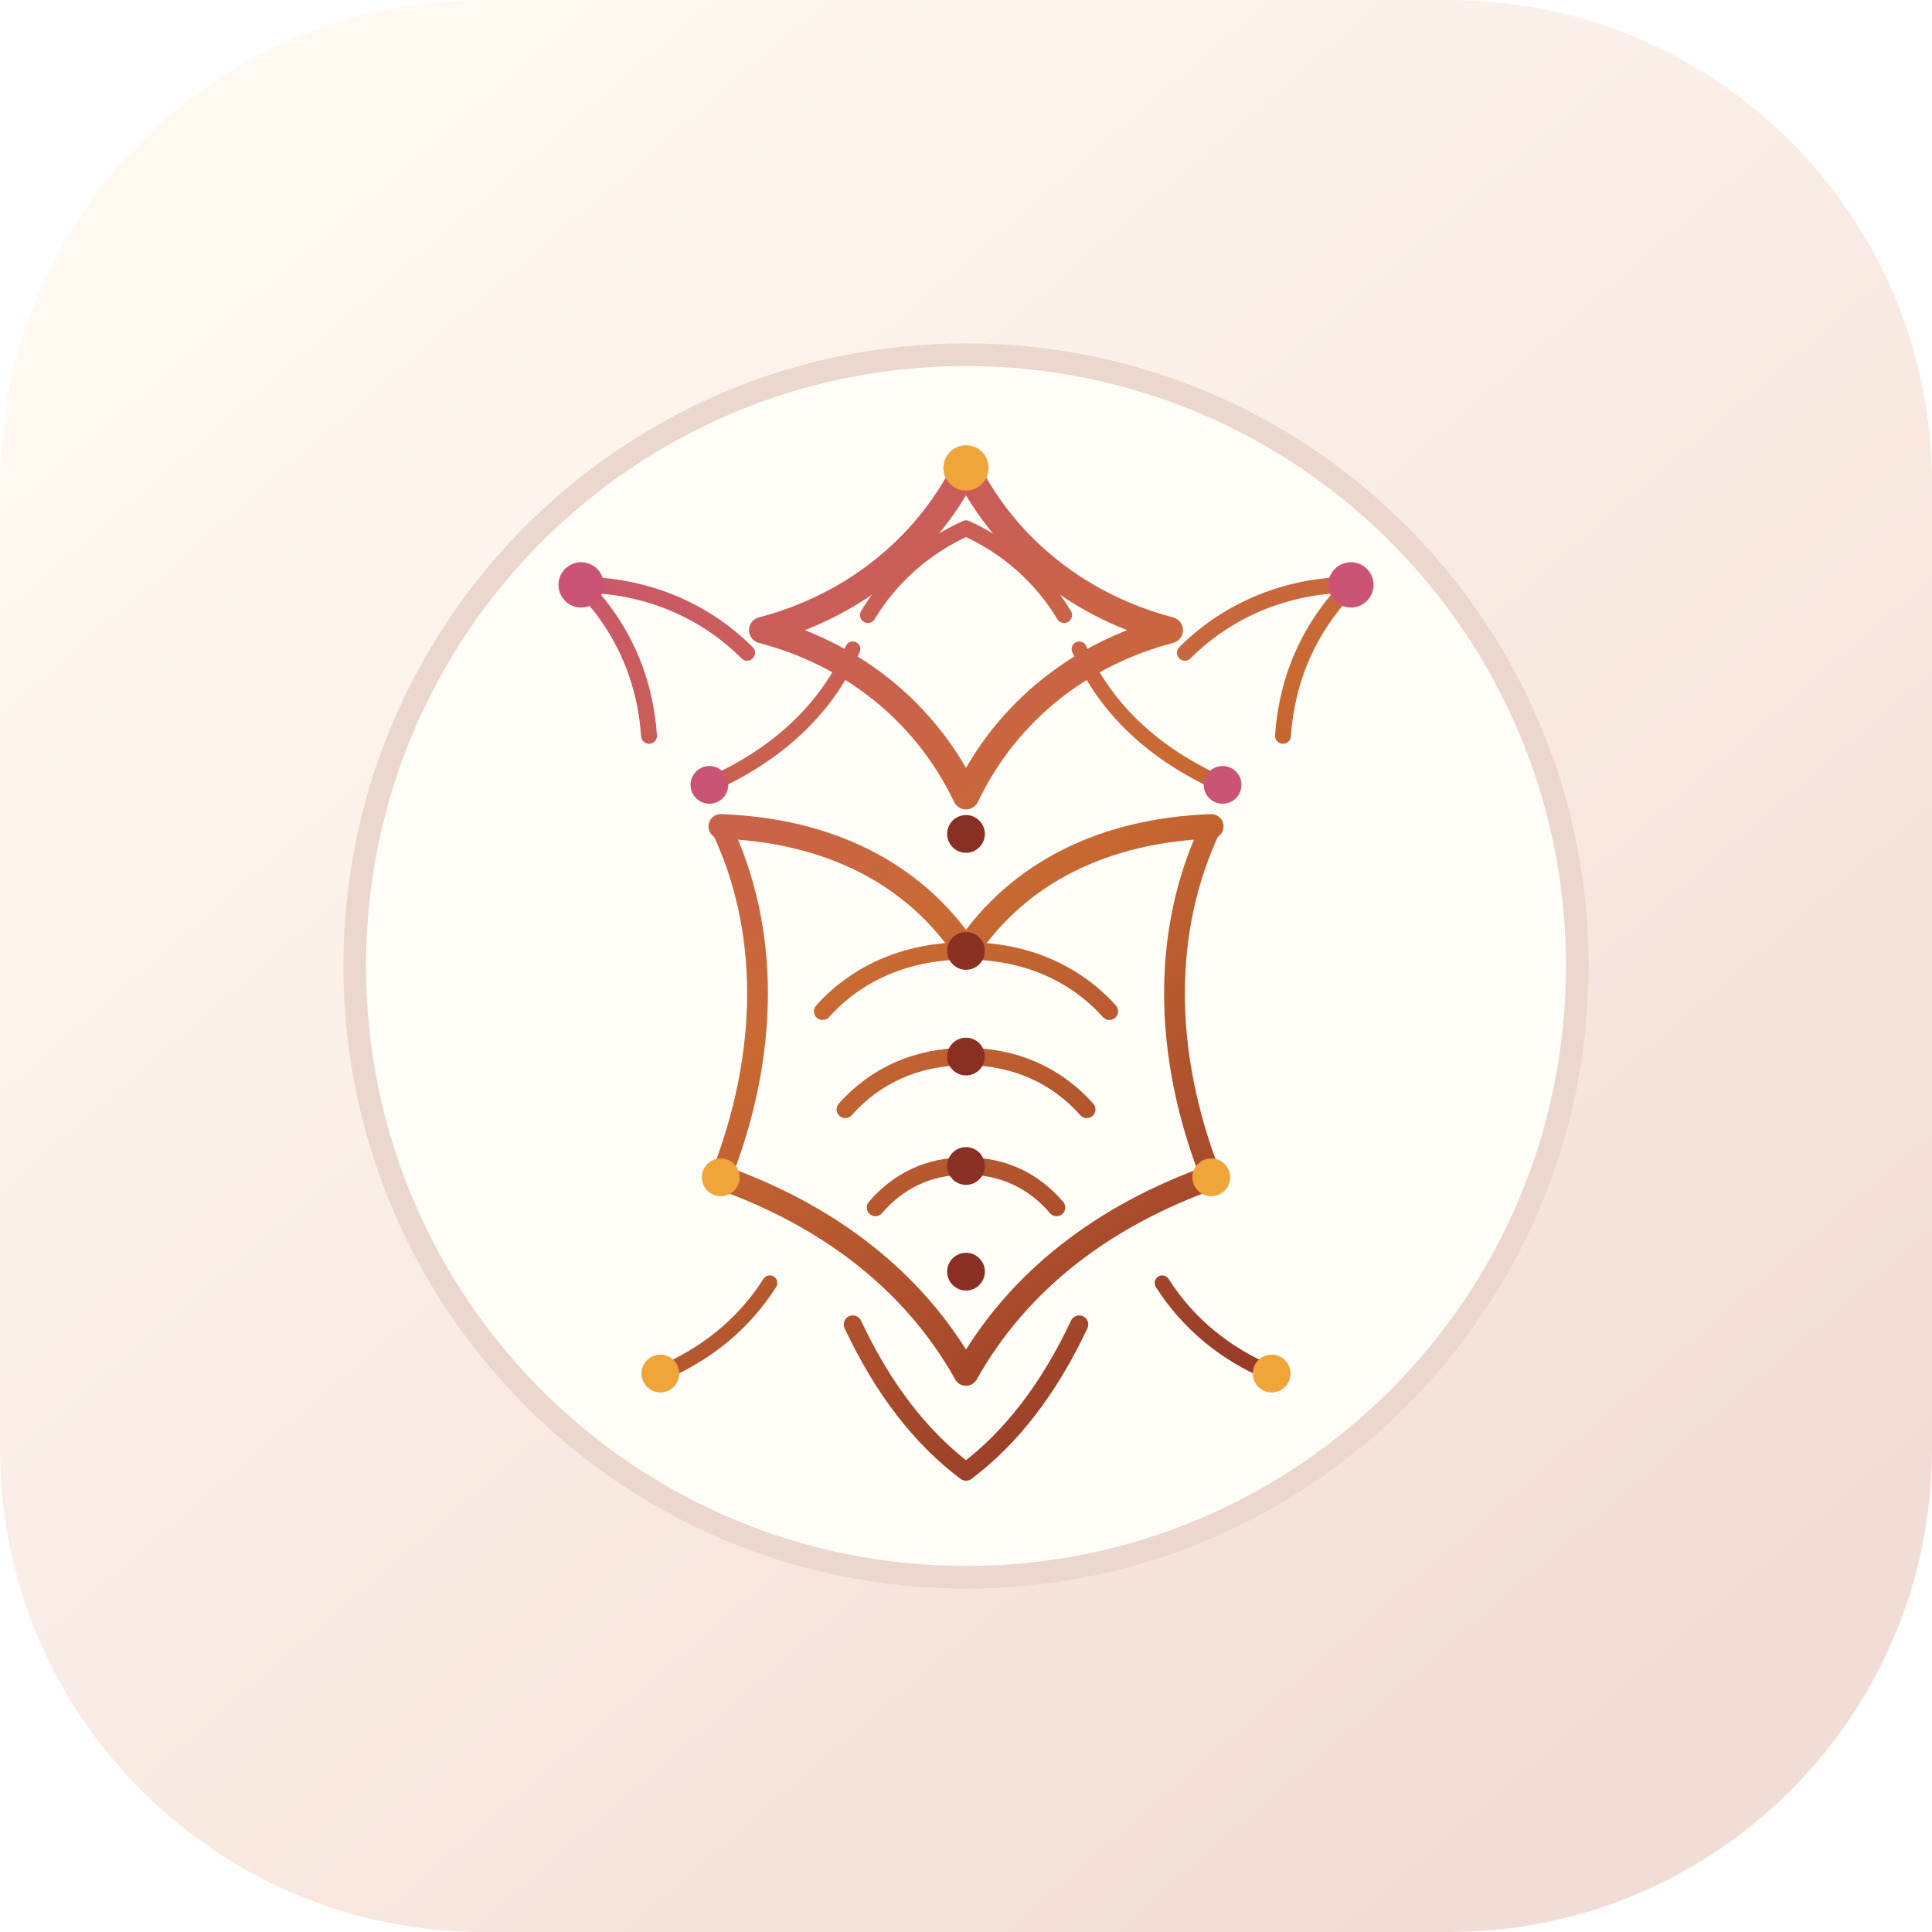
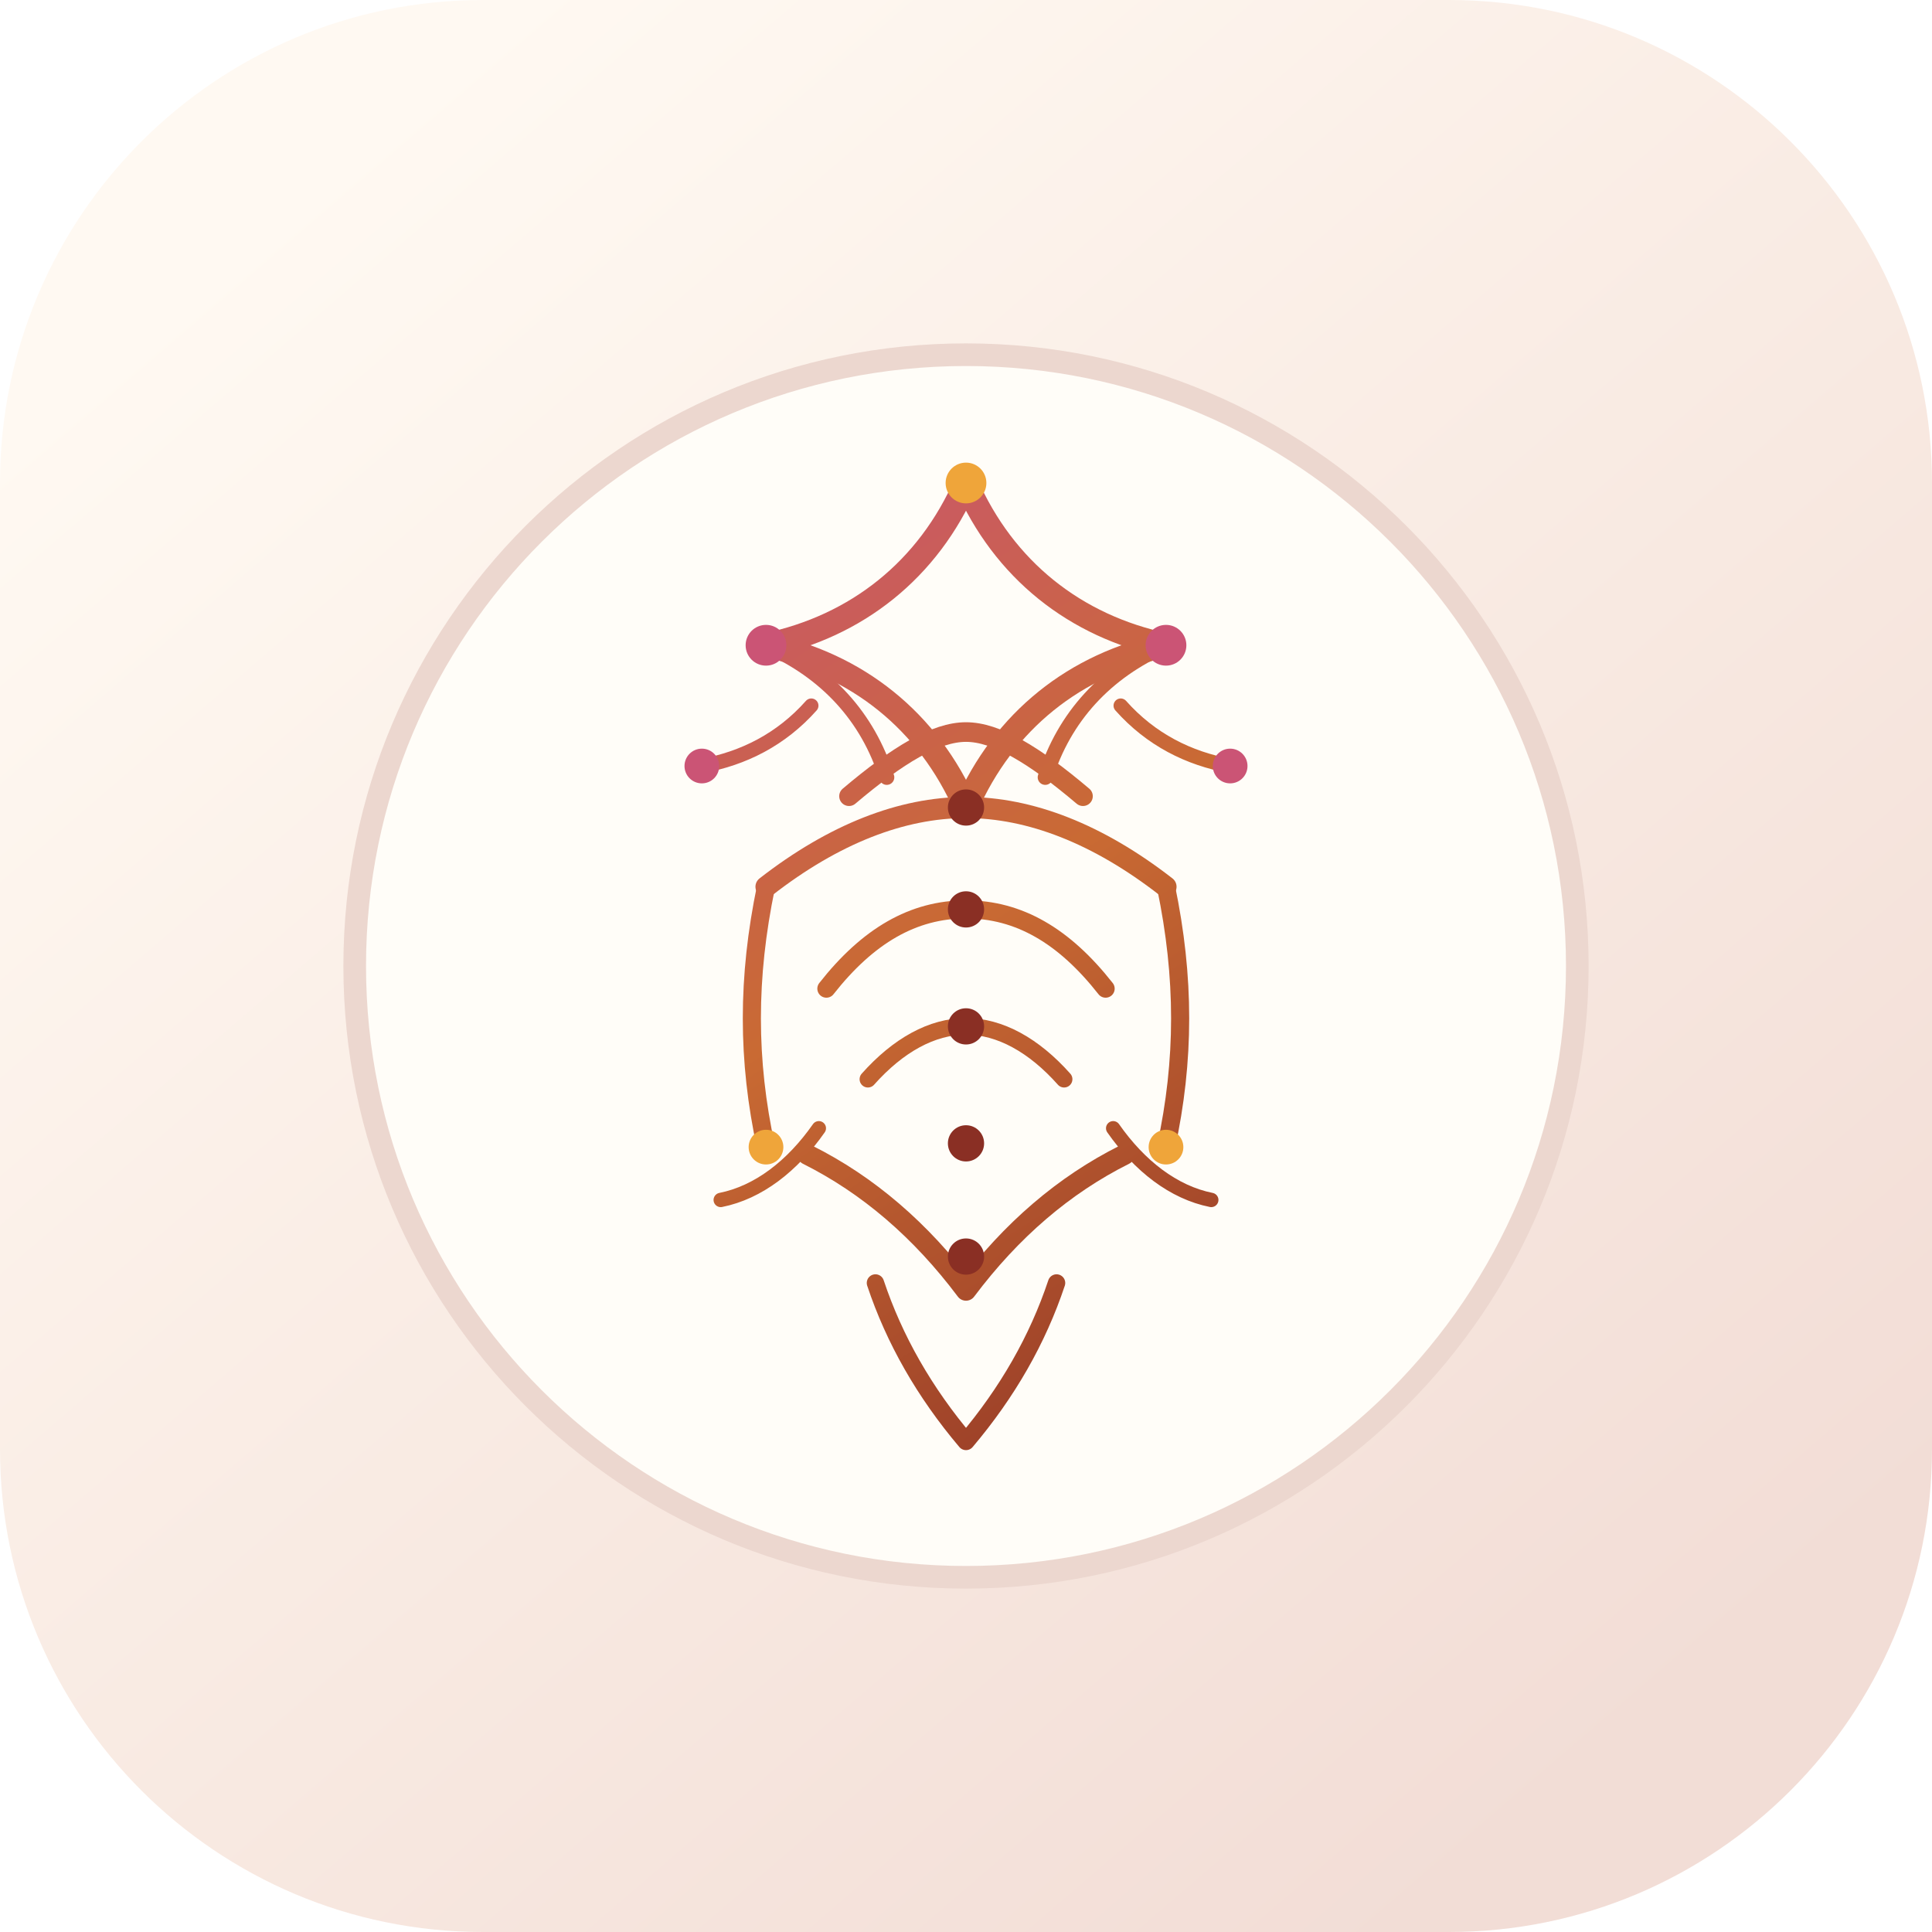
<svg xmlns="http://www.w3.org/2000/svg" width="512" height="512" viewBox="0 0 512 512" fill="none">
  <defs>
-     <linearGradient id="bg" x1="82" y1="54" x2="430" y2="458" gradientUnits="userSpaceOnUse">
+     <linearGradient id="bg" x1="78" y1="50" x2="432" y2="462" gradientUnits="userSpaceOnUse">
      <stop stop-color="#FFF9F2" />
      <stop offset="0.58" stop-color="#F8E9E1" />
      <stop offset="1" stop-color="#F2DDD6" />
    </linearGradient>
-     <linearGradient id="ink" x1="162" y1="118" x2="352" y2="392" gradientUnits="userSpaceOnUse">
+     <linearGradient id="ink" x1="170" y1="126" x2="344" y2="398" gradientUnits="userSpaceOnUse">
      <stop stop-color="#CB5475" />
-       <stop offset="0.46" stop-color="#C96A33" />
+       <stop offset="0.45" stop-color="#C96A33" />
      <stop offset="1" stop-color="#8A2F24" />
    </linearGradient>
  </defs>
  <rect width="512" height="512" rx="128" fill="url(#bg)" />
  <circle cx="256" cy="256" r="162" fill="#FFFDF8" stroke="#ECD7CF" stroke-width="6" />
-   <g stroke="url(#ink)" stroke-linecap="round" stroke-linejoin="round">
-     <path d="M256 124C267 146 287 161 310 167C287 173 267 188 256 211C245 188 225 173 202 167C225 161 245 146 256 124Z" stroke-width="7" />
-     <path d="M198 173C186 161 170 155 154 155C165 166 171 180 172 195" stroke-width="4.2" />
-     <path d="M314 173C326 161 342 155 358 155C347 166 341 180 340 195" stroke-width="4.2" />
-     <path d="M230 163C236 153 245 145 256 140C267 145 276 153 282 163" stroke-width="4.2" />
-     <path d="M188 208C206 200 219 188 226 172" stroke-width="4" />
-     <path d="M324 208C306 200 293 188 286 172" stroke-width="4" />
-     <path d="M191 219C219 220 242 231 256 252C270 231 293 220 321 219" stroke-width="6.5" />
-     <path d="M191 219C204 246 204 279 191 312" stroke-width="5.5" />
-     <path d="M321 219C308 246 308 279 321 312" stroke-width="5.5" />
-     <path d="M191 312C219 322 242 339 256 364C270 339 293 322 321 312" stroke-width="6.5" />
-     <path d="M218 268C227 258 240 252 256 252C272 252 285 258 294 268" stroke-width="4.6" />
-     <path d="M224 294C232 285 243 280 256 280C269 280 280 285 288 294" stroke-width="4.6" />
-     <path d="M232 320C238 313 246 309 256 309C266 309 274 313 280 320" stroke-width="4.6" />
-     <path d="M204 340C197 351 187 359 175 364" stroke-width="4" />
-     <path d="M308 340C315 351 325 359 337 364" stroke-width="4" />
-     <path d="M226 351C234 368 244 381 256 390C268 381 278 368 286 351" stroke-width="4.8" />
+   <g stroke="url(#ink)" stroke-linecap="round" stroke-linejoin="round" fill="none">
+     <path d="M256 128C266 151 285 166 309 171C285 176 266 191 256 214C246 191 227 176 203 171C227 166 246 151 256 128Z" stroke-width="6.4" />
+     <path d="M203 171C219 178 230 190 235 206" stroke-width="4" />
+     <path d="M309 171C293 178 282 190 277 206" stroke-width="4" />
+     <path d="M225 211C238 200 248 194 256 194C264 194 274 200 287 211" stroke-width="5.2" />
+     <path d="M203 235C221 221 239 214 256 214C273 214 291 221 309 235" stroke-width="5.6" />
+     <path d="M219 262C230 248 242 241 256 241C270 241 282 248 293 262" stroke-width="4.8" />
+     <path d="M230 286C238 277 247 272 256 272C265 272 274 277 282 286" stroke-width="4.4" />
+     <path d="M203 235C198 259 198 281 203 304" stroke-width="4.8" />
+     <path d="M309 235C314 259 314 281 309 304" stroke-width="4.8" />
+     <path d="M214 306C230 314 244 326 256 342C268 326 282 314 298 306" stroke-width="5.4" />
+     <path d="M232 340C237 355 245 369 256 382C267 369 275 355 280 340" stroke-width="4.6" />
+     <path d="M186 203C197 201 207 196 215 187" stroke-width="3.8" />
+     <path d="M326 203C315 201 305 196 297 187" stroke-width="3.8" />
+     <path d="M191 318C201 316 210 309 217 299" stroke-width="3.8" />
+     <path d="M321 318C311 316 302 309 295 299" stroke-width="3.8" />
  </g>
  <g fill="#8A2F24">
-     <circle cx="256" cy="221" r="5" />
-     <circle cx="256" cy="252" r="5" />
-     <circle cx="256" cy="280" r="5" />
-     <circle cx="256" cy="309" r="5" />
-     <circle cx="256" cy="337" r="5" />
+     <circle cx="256" cy="214" r="4.8" />
+     <circle cx="256" cy="241" r="4.8" />
+     <circle cx="256" cy="272" r="4.8" />
+     <circle cx="256" cy="303" r="4.8" />
+     <circle cx="256" cy="333" r="4.8" />
  </g>
  <g fill="#CB5475">
-     <circle cx="154" cy="155" r="6" />
-     <circle cx="358" cy="155" r="6" />
-     <circle cx="188" cy="208" r="5" />
-     <circle cx="324" cy="208" r="5" />
+     <circle cx="203" cy="171" r="5.4" />
+     <circle cx="309" cy="171" r="5.4" />
+     <circle cx="186" cy="203" r="4.6" />
+     <circle cx="326" cy="203" r="4.6" />
  </g>
  <g fill="#EFA53A">
-     <circle cx="256" cy="124" r="6" />
-     <circle cx="191" cy="312" r="5" />
-     <circle cx="321" cy="312" r="5" />
-     <circle cx="175" cy="364" r="5" />
-     <circle cx="337" cy="364" r="5" />
+     <circle cx="256" cy="128" r="5.4" />
+     <circle cx="203" cy="304" r="4.6" />
+     <circle cx="309" cy="304" r="4.6" />
  </g>
</svg>
